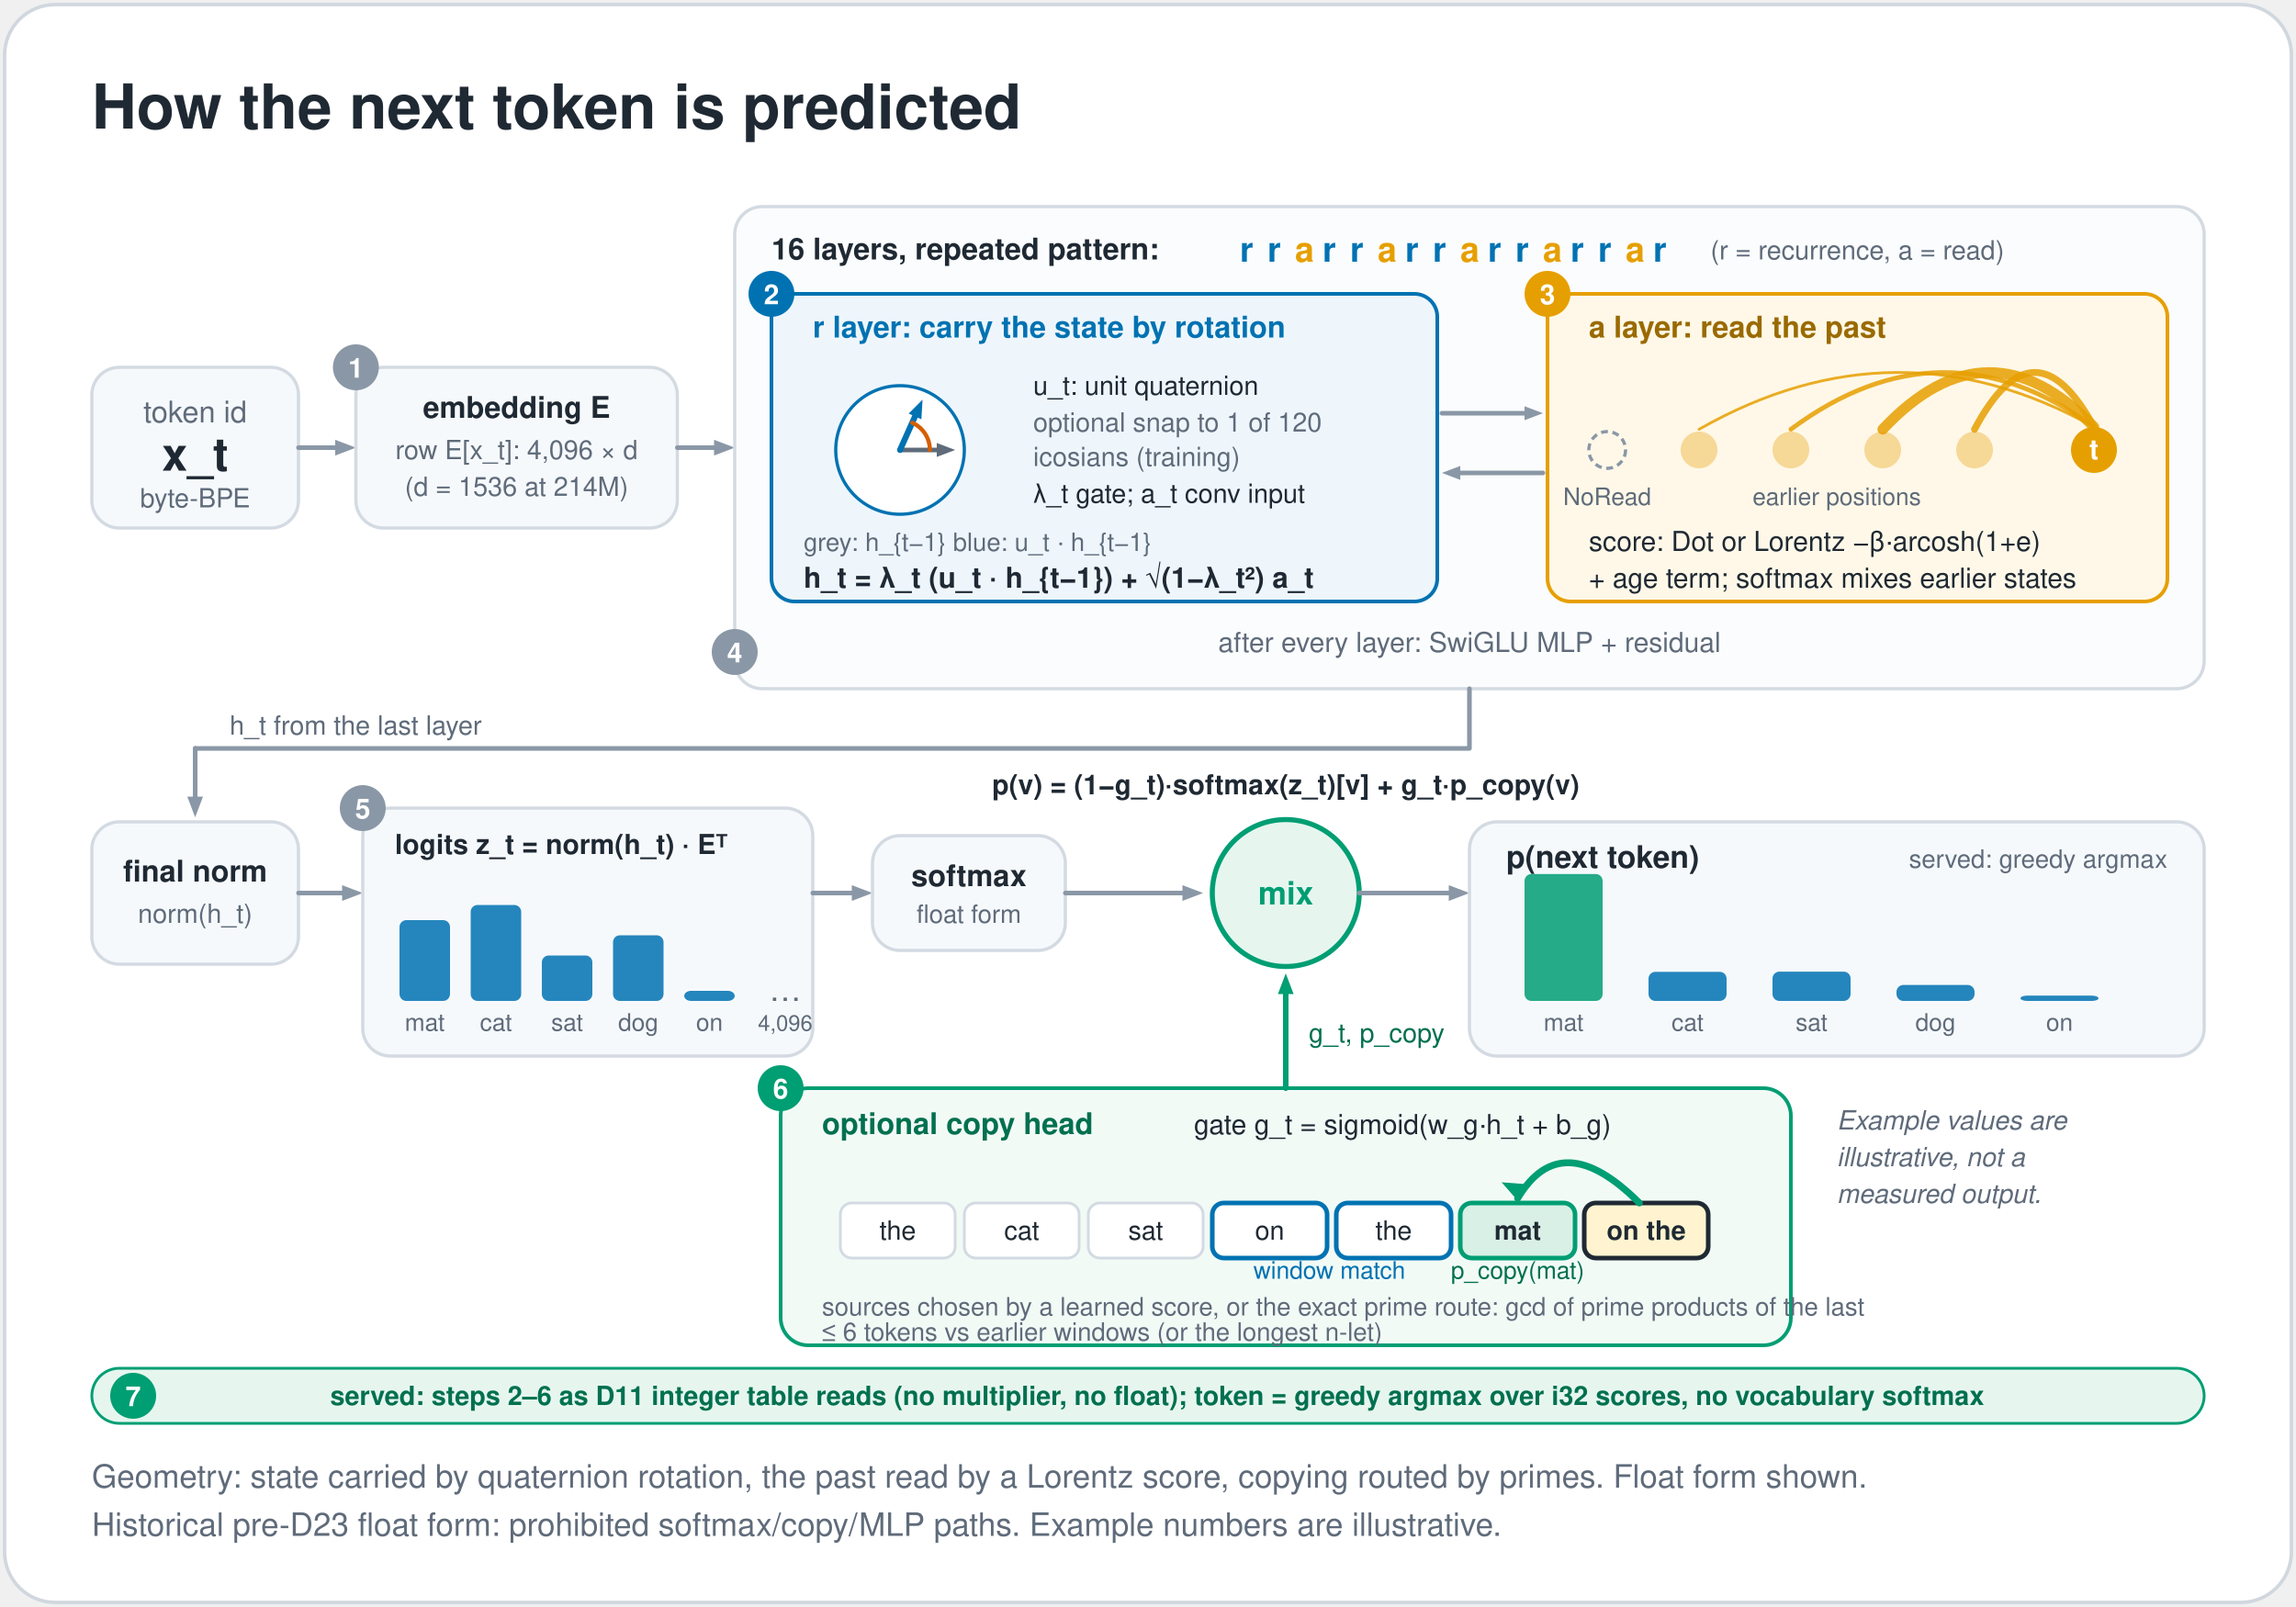
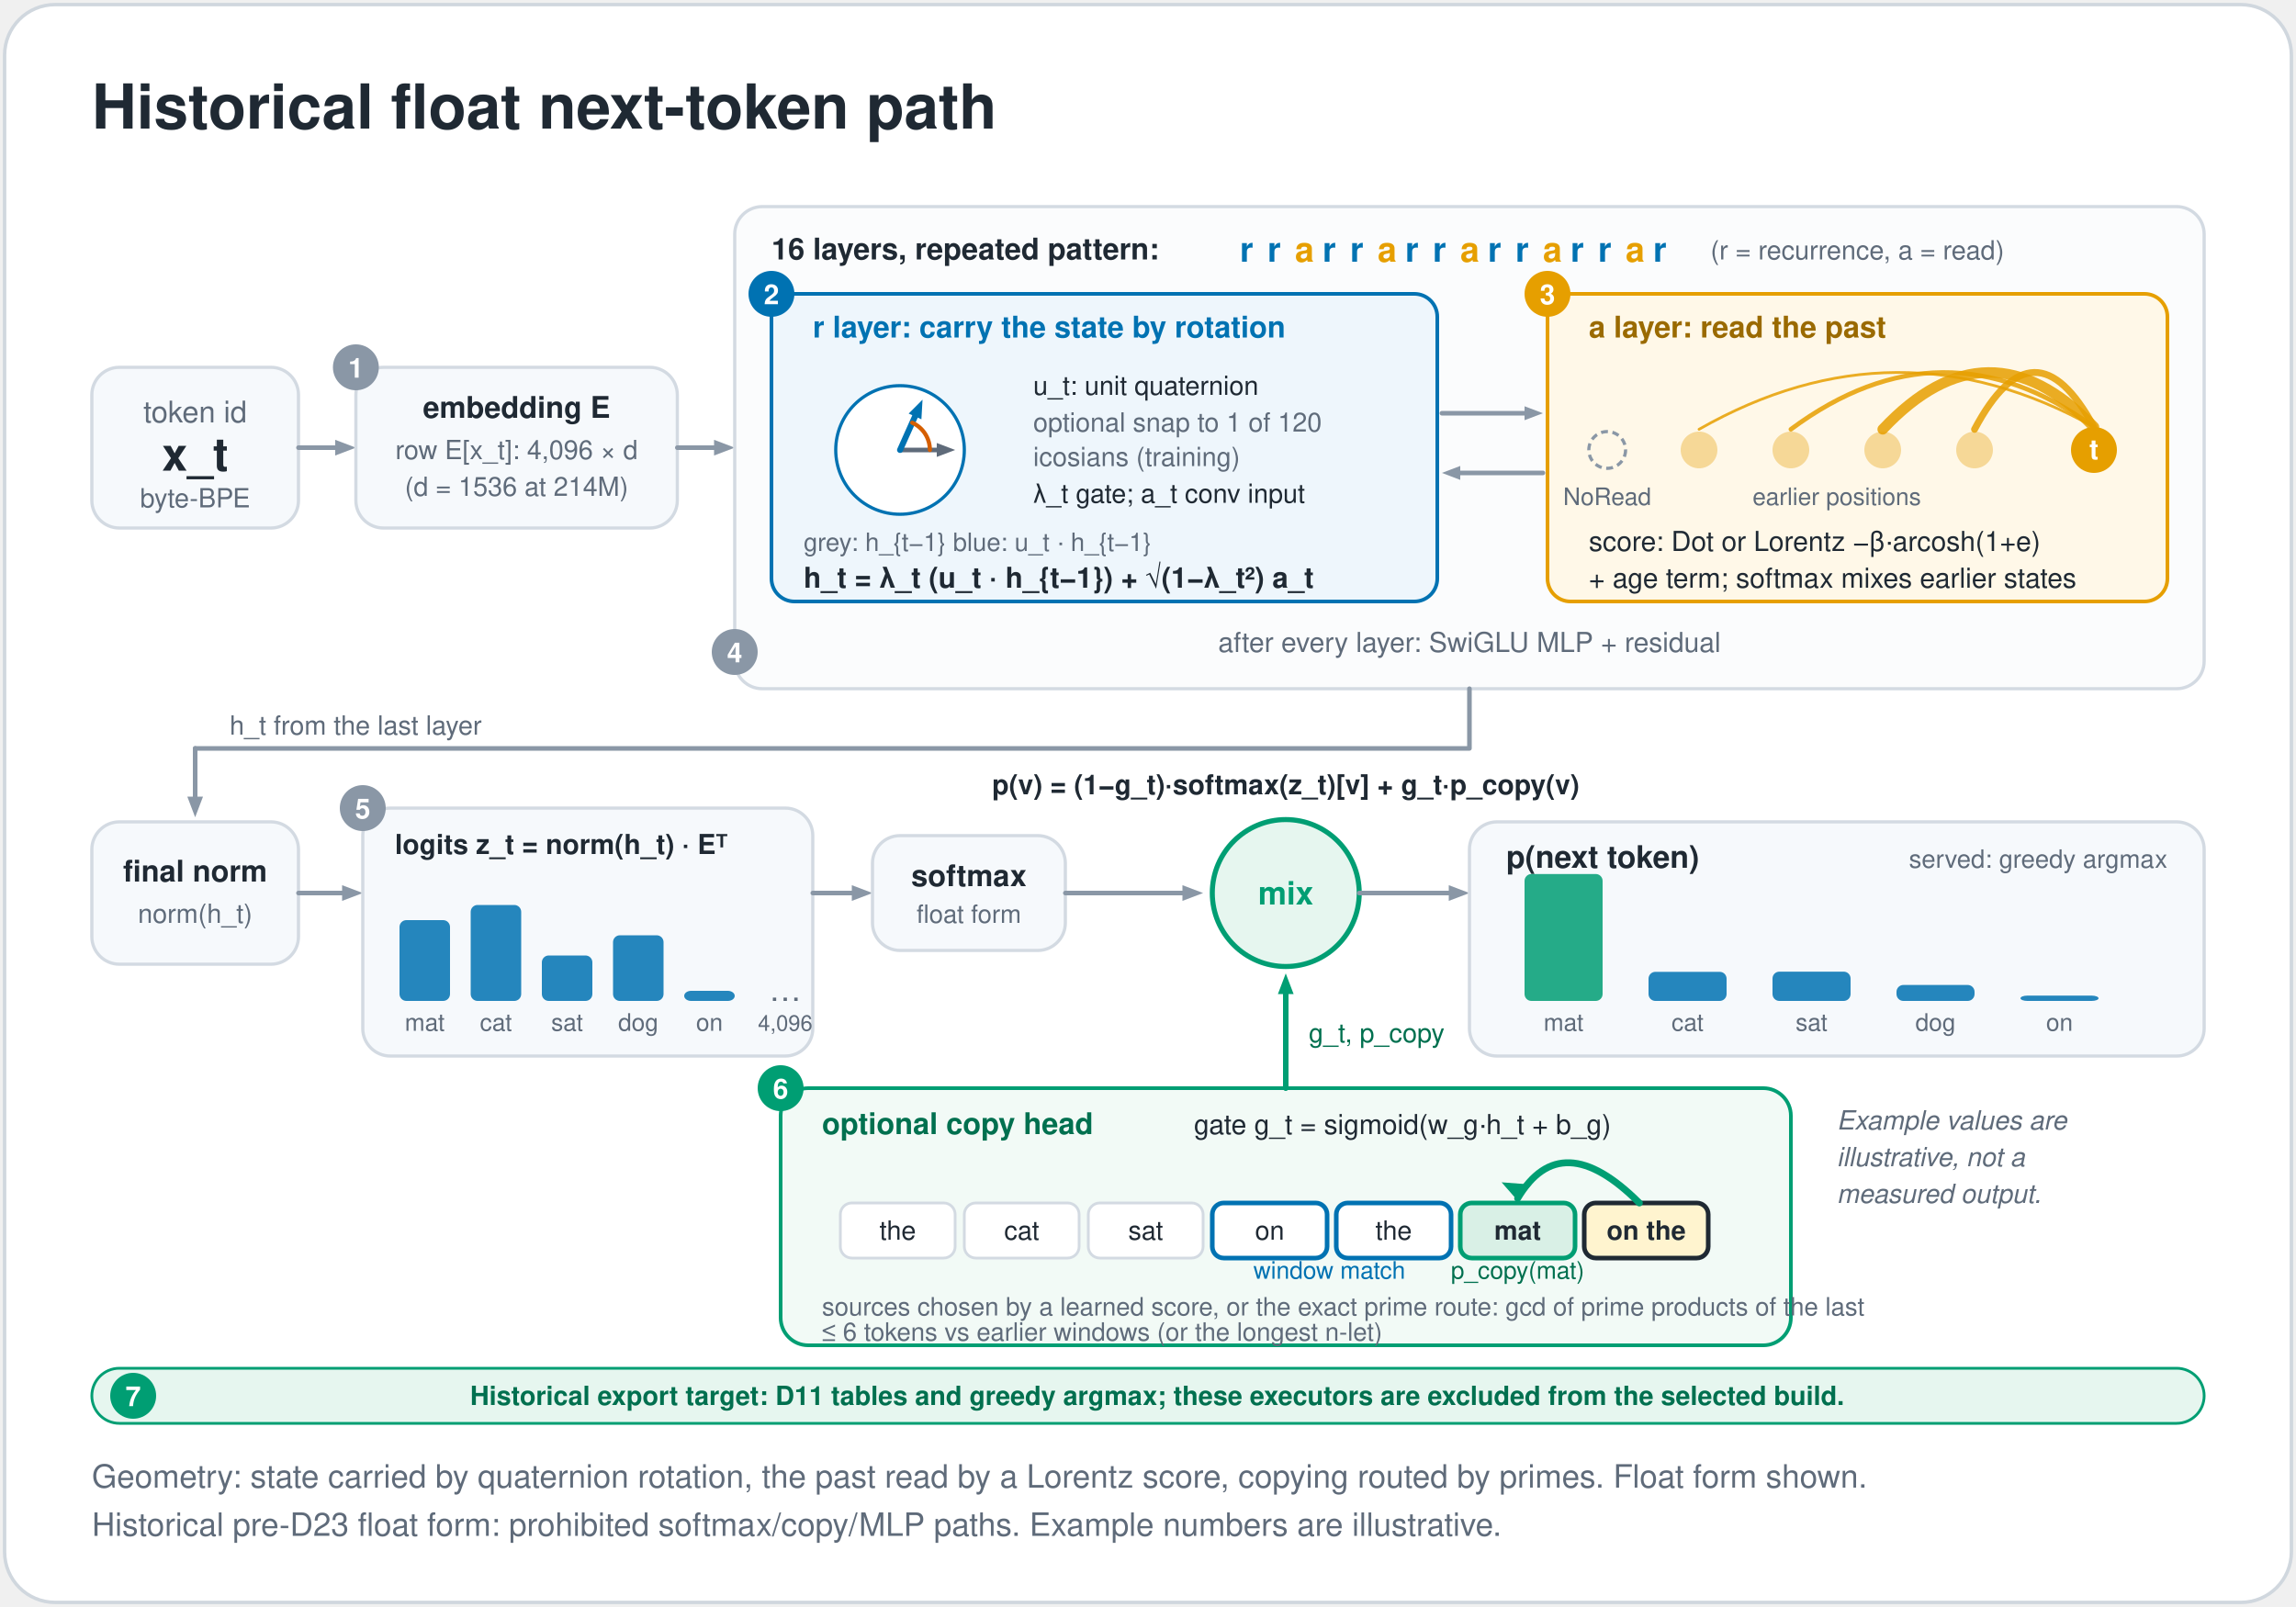
<svg xmlns="http://www.w3.org/2000/svg" viewBox="0 0 1000 700" width="900" height="630" role="img" aria-labelledby="t d" font-family="-apple-system, BlinkMacSystemFont, 'Segoe UI', Helvetica, Arial, 'DejaVu Sans', sans-serif">
  <rect x="2" y="2" width="996" height="696" rx="22" fill="#ffffff" stroke="#d0d7de" stroke-width="1.5" />
-   <text x="40" y="56" font-size="27" font-weight="700" fill="#1f2933">How the next token is predicted</text>
+   <text x="40" y="56" font-size="27" font-weight="700" fill="#1f2933">Historical float next-token path</text>
  <rect x="40" y="160" width="90" height="70" rx="12" fill="#f6f9fc" fill-opacity="1" stroke="#d3dae2" stroke-width="1.4" stroke-opacity="1" />
  <text x="85" y="184" font-size="13" fill="#5f6b7a" fill-opacity="1" text-anchor="middle" font-weight="normal">token id</text>
  <text x="85" y="205" font-size="20" fill="#1f2933" fill-opacity="1" text-anchor="middle" font-weight="bold">x_t</text>
  <text x="85" y="221" font-size="11.5" fill="#5f6b7a" fill-opacity="1" text-anchor="middle" font-weight="normal">byte-BPE</text>
  <line x1="130" y1="195" x2="149.6" y2="195" stroke="#8a97a6" stroke-width="2" stroke-opacity="1" stroke-linecap="round" />
  <polygon points="155,195 146,198.42 146,191.58" fill="#8a97a6" fill-opacity="1" />
  <rect x="155" y="160" width="140" height="70" rx="12" fill="#f6f9fc" fill-opacity="1" stroke="#d3dae2" stroke-width="1.4" stroke-opacity="1" />
  <text x="225" y="182" font-size="13" fill="#1f2933" fill-opacity="1" text-anchor="middle" font-weight="bold">embedding E</text>
  <text x="225" y="200" font-size="11.5" fill="#5f6b7a" fill-opacity="1" text-anchor="middle" font-weight="normal">row E[x_t]: 4,096 × d</text>
  <text x="225" y="216" font-size="11.5" fill="#5f6b7a" fill-opacity="1" text-anchor="middle" font-weight="normal">(d = 1536 at 214M)</text>
  <circle cx="155" cy="160" r="10" fill="#8a97a6" fill-opacity="1" stroke="none" stroke-width="1" stroke-opacity="1" />
  <text x="155" y="164.5" font-size="12" fill="#ffffff" fill-opacity="1" text-anchor="middle" font-weight="bold">1</text>
  <line x1="295" y1="195" x2="314.6" y2="195" stroke="#8a97a6" stroke-width="2" stroke-opacity="1" stroke-linecap="round" />
  <polygon points="320,195 311,198.42 311,191.58" fill="#8a97a6" fill-opacity="1" />
  <rect x="320" y="90" width="640" height="210" rx="12" fill="#fbfcfd" fill-opacity="1" stroke="#d3dae2" stroke-width="1.4" stroke-opacity="1" />
  <text x="336" y="113" font-size="13" fill="#1f2933" fill-opacity="1" text-anchor="start" font-weight="bold">16 layers, repeated pattern:</text>
  <text x="540" y="114" font-size="15" fill="#0072B2" fill-opacity="1" text-anchor="start" font-weight="bold">r</text>
  <text x="552" y="114" font-size="15" fill="#0072B2" fill-opacity="1" text-anchor="start" font-weight="bold">r</text>
  <text x="564" y="114" font-size="15" fill="#E69F00" fill-opacity="1" text-anchor="start" font-weight="bold">a</text>
  <text x="576" y="114" font-size="15" fill="#0072B2" fill-opacity="1" text-anchor="start" font-weight="bold">r</text>
  <text x="588" y="114" font-size="15" fill="#0072B2" fill-opacity="1" text-anchor="start" font-weight="bold">r</text>
  <text x="600" y="114" font-size="15" fill="#E69F00" fill-opacity="1" text-anchor="start" font-weight="bold">a</text>
  <text x="612" y="114" font-size="15" fill="#0072B2" fill-opacity="1" text-anchor="start" font-weight="bold">r</text>
  <text x="624" y="114" font-size="15" fill="#0072B2" fill-opacity="1" text-anchor="start" font-weight="bold">r</text>
  <text x="636" y="114" font-size="15" fill="#E69F00" fill-opacity="1" text-anchor="start" font-weight="bold">a</text>
  <text x="648" y="114" font-size="15" fill="#0072B2" fill-opacity="1" text-anchor="start" font-weight="bold">r</text>
  <text x="660" y="114" font-size="15" fill="#0072B2" fill-opacity="1" text-anchor="start" font-weight="bold">r</text>
  <text x="672" y="114" font-size="15" fill="#E69F00" fill-opacity="1" text-anchor="start" font-weight="bold">a</text>
  <text x="684" y="114" font-size="15" fill="#0072B2" fill-opacity="1" text-anchor="start" font-weight="bold">r</text>
  <text x="696" y="114" font-size="15" fill="#0072B2" fill-opacity="1" text-anchor="start" font-weight="bold">r</text>
  <text x="708" y="114" font-size="15" fill="#E69F00" fill-opacity="1" text-anchor="start" font-weight="bold">a</text>
  <text x="720" y="114" font-size="15" fill="#0072B2" fill-opacity="1" text-anchor="start" font-weight="bold">r</text>
  <text x="745" y="113" font-size="11.5" fill="#5f6b7a" fill-opacity="1" text-anchor="start" font-weight="normal">(r = recurrence, a = read)</text>
  <rect x="336" y="128" width="290" height="134" rx="10" fill="#eef6fc" fill-opacity="1" stroke="#0072B2" stroke-width="1.6" stroke-opacity="1" />
  <circle cx="336" cy="128" r="10" fill="#0072B2" fill-opacity="1" stroke="none" stroke-width="1" stroke-opacity="1" />
  <text x="336" y="132.5" font-size="12" fill="#ffffff" fill-opacity="1" text-anchor="middle" font-weight="bold">2</text>
  <text x="354" y="147" font-size="13" fill="#0072B2" fill-opacity="1" text-anchor="start" font-weight="bold">r layer: carry the state by rotation</text>
  <circle cx="392" cy="196" r="28" fill="#ffffff" fill-opacity="1" stroke="#0072B2" stroke-width="1.4" stroke-opacity="1" />
  <line x1="392" y1="196" x2="411.2" y2="196" stroke="#5f6b7a" stroke-width="2" stroke-opacity="1" stroke-linecap="round" />
  <polygon points="416,196 408,199.04 408,192.96" fill="#5f6b7a" fill-opacity="1" />
  <line x1="392" y1="196" x2="399.84" y2="178.47" stroke="#0072B2" stroke-width="2.6" stroke-opacity="1" stroke-linecap="round" />
  <polygon points="401.8,174.09 401.31,182.64 395.76,180.15" fill="#0072B2" fill-opacity="1" />
  <path d="M405 196A13 13 0 0 0 397.31 184.13" fill="none" fill-opacity="1" stroke="#D55E00" stroke-width="1.8" stroke-opacity="1" stroke-linecap="round" stroke-linejoin="round" />
  <text x="450" y="172" font-size="11.5" fill="#1f2933" fill-opacity="1" text-anchor="start" font-weight="normal">u_t: unit quaternion</text>
  <text x="450" y="188" font-size="11.5" fill="#5f6b7a" fill-opacity="1" text-anchor="start" font-weight="normal">optional snap to 1 of 120</text>
  <text x="450" y="203" font-size="11.5" fill="#5f6b7a" fill-opacity="1" text-anchor="start" font-weight="normal">icosians (training)</text>
  <text x="450" y="219" font-size="11.5" fill="#1f2933" fill-opacity="1" text-anchor="start" font-weight="normal">λ_t gate; a_t conv input</text>
  <text x="350" y="240" font-size="11" fill="#5f6b7a" fill-opacity="1" text-anchor="start" font-weight="normal">grey: h_{t−1}    blue: u_t · h_{t−1}</text>
  <text x="350" y="256" font-size="12.5" fill="#1f2933" fill-opacity="1" text-anchor="start" font-weight="bold">h_t = λ_t (u_t · h_{t−1}) + √(1−λ_t²) a_t</text>
  <line x1="628" y1="180" x2="667.2" y2="180" stroke="#8a97a6" stroke-width="2" stroke-opacity="1" stroke-linecap="round" />
  <polygon points="672,180 664,183.04 664,176.96" fill="#8a97a6" fill-opacity="1" />
  <line x1="672" y1="206" x2="632.8" y2="206" stroke="#8a97a6" stroke-width="2" stroke-opacity="1" stroke-linecap="round" />
  <polygon points="628,206 636,202.96 636,209.04" fill="#8a97a6" fill-opacity="1" />
  <rect x="674" y="128" width="270" height="134" rx="10" fill="#fff8e8" fill-opacity="1" stroke="#E69F00" stroke-width="1.6" stroke-opacity="1" />
  <circle cx="674" cy="128" r="10" fill="#E69F00" fill-opacity="1" stroke="none" stroke-width="1" stroke-opacity="1" />
  <text x="674" y="132.5" font-size="12" fill="#ffffff" fill-opacity="1" text-anchor="middle" font-weight="bold">3</text>
  <text x="692" y="147" font-size="13" fill="#9a6a00" fill-opacity="1" text-anchor="start" font-weight="bold">a layer: read the past</text>
  <circle cx="700" cy="196" r="8" fill="none" stroke="#8a97a6" stroke-width="1.4" stroke-dasharray="3 2" />
  <circle cx="740" cy="196" r="8" fill="#E69F00" fill-opacity="0.35" stroke="none" stroke-width="1" stroke-opacity="1" />
  <circle cx="780" cy="196" r="8" fill="#E69F00" fill-opacity="0.35" stroke="none" stroke-width="1" stroke-opacity="1" />
  <circle cx="820" cy="196" r="8" fill="#E69F00" fill-opacity="0.35" stroke="none" stroke-width="1" stroke-opacity="1" />
  <circle cx="860" cy="196" r="8" fill="#E69F00" fill-opacity="0.35" stroke="none" stroke-width="1" stroke-opacity="1" />
  <circle cx="912" cy="196" r="10" fill="#E69F00" fill-opacity="1" stroke="none" stroke-width="1" stroke-opacity="1" />
  <text x="912" y="200" font-size="12" fill="#ffffff" fill-opacity="1" text-anchor="middle" font-weight="bold">t</text>
  <path d="M912 186Q826 138 740 187" fill="none" fill-opacity="1" stroke="#E69F00" stroke-width="1.2" stroke-opacity="0.85" stroke-linecap="round" stroke-linejoin="round" />
  <path d="M912 186Q846 138 780 187" fill="none" fill-opacity="1" stroke="#E69F00" stroke-width="2" stroke-opacity="0.85" stroke-linecap="round" stroke-linejoin="round" />
  <path d="M912 186Q866 138 820 187" fill="none" fill-opacity="1" stroke="#E69F00" stroke-width="4.6" stroke-opacity="0.85" stroke-linecap="round" stroke-linejoin="round" />
  <path d="M912 186Q886 138 860 187" fill="none" fill-opacity="1" stroke="#E69F00" stroke-width="3" stroke-opacity="0.85" stroke-linecap="round" stroke-linejoin="round" />
  <text x="700" y="220" font-size="10.5" fill="#5f6b7a" fill-opacity="1" text-anchor="middle" font-weight="normal">NoRead</text>
  <text x="800" y="220" font-size="10.5" fill="#5f6b7a" fill-opacity="1" text-anchor="middle" font-weight="normal">earlier positions</text>
  <text x="692" y="240" font-size="12" fill="#1f2933" fill-opacity="1" text-anchor="start" font-weight="normal">score: Dot or Lorentz −β·arcosh(1+e)</text>
  <text x="692" y="256" font-size="12" fill="#1f2933" fill-opacity="1" text-anchor="start" font-weight="normal">+ age term; softmax mixes earlier states</text>
  <text x="640" y="284" font-size="12" fill="#5f6b7a" fill-opacity="1" text-anchor="middle" font-weight="normal">after every layer: SwiGLU MLP + residual</text>
  <circle cx="320" cy="284" r="10" fill="#8a97a6" fill-opacity="1" stroke="none" stroke-width="1" stroke-opacity="1" />
  <text x="320" y="288.5" font-size="12" fill="#ffffff" fill-opacity="1" text-anchor="middle" font-weight="bold">4</text>
  <path d="M640 300L640 326L85 326" fill="none" fill-opacity="1" stroke="#8a97a6" stroke-width="2" stroke-opacity="1" stroke-linecap="round" stroke-linejoin="round" />
  <line x1="85" y1="326" x2="85" y2="350.6" stroke="#8a97a6" stroke-width="2" stroke-opacity="1" stroke-linecap="round" />
  <polygon points="85,356 81.58,347 88.42,347" fill="#8a97a6" fill-opacity="1" />
  <text x="100" y="320" font-size="11.5" fill="#5f6b7a" fill-opacity="1" text-anchor="start" font-weight="normal">h_t from the last layer</text>
  <rect x="40" y="358" width="90" height="62" rx="12" fill="#f6f9fc" fill-opacity="1" stroke="#d3dae2" stroke-width="1.4" stroke-opacity="1" />
  <text x="85" y="384" font-size="13" fill="#1f2933" fill-opacity="1" text-anchor="middle" font-weight="bold">final norm</text>
  <text x="85" y="402" font-size="11.5" fill="#5f6b7a" fill-opacity="1" text-anchor="middle" font-weight="normal">norm(h_t)</text>
  <line x1="130" y1="389" x2="152.6" y2="389" stroke="#8a97a6" stroke-width="2" stroke-opacity="1" stroke-linecap="round" />
  <polygon points="158,389 149,392.42 149,385.58" fill="#8a97a6" fill-opacity="1" />
  <rect x="158" y="352" width="196" height="108" rx="12" fill="#f6f9fc" fill-opacity="1" stroke="#d3dae2" stroke-width="1.4" stroke-opacity="1" />
  <circle cx="158" cy="352" r="10" fill="#8a97a6" fill-opacity="1" stroke="none" stroke-width="1" stroke-opacity="1" />
  <text x="158" y="356.5" font-size="12" fill="#ffffff" fill-opacity="1" text-anchor="middle" font-weight="bold">5</text>
  <text x="172" y="372" font-size="12" fill="#1f2933" fill-opacity="1" text-anchor="start" font-weight="bold">logits z_t = norm(h_t) · Eᵀ</text>
  <rect x="174" y="400.8" width="22" height="35.2" rx="3" fill="#0072B2" fill-opacity="0.85" stroke="none" stroke-width="1" stroke-opacity="1" />
  <text x="185" y="449" font-size="10.5" fill="#5f6b7a" fill-opacity="1" text-anchor="middle" font-weight="normal">mat</text>
  <rect x="205" y="394.2" width="22" height="41.8" rx="3" fill="#0072B2" fill-opacity="0.85" stroke="none" stroke-width="1" stroke-opacity="1" />
  <text x="216" y="449" font-size="10.5" fill="#5f6b7a" fill-opacity="1" text-anchor="middle" font-weight="normal">cat</text>
  <rect x="236" y="416.2" width="22" height="19.8" rx="3" fill="#0072B2" fill-opacity="0.85" stroke="none" stroke-width="1" stroke-opacity="1" />
  <text x="247" y="449" font-size="10.5" fill="#5f6b7a" fill-opacity="1" text-anchor="middle" font-weight="normal">sat</text>
  <rect x="267" y="407.4" width="22" height="28.6" rx="3" fill="#0072B2" fill-opacity="0.85" stroke="none" stroke-width="1" stroke-opacity="1" />
  <text x="278" y="449" font-size="10.5" fill="#5f6b7a" fill-opacity="1" text-anchor="middle" font-weight="normal">dog</text>
  <rect x="298" y="431.6" width="22" height="4.4" rx="3" fill="#0072B2" fill-opacity="0.85" stroke="none" stroke-width="1" stroke-opacity="1" />
  <text x="309" y="449" font-size="10.5" fill="#5f6b7a" fill-opacity="1" text-anchor="middle" font-weight="normal">on</text>
  <text x="342" y="436" font-size="14" fill="#5f6b7a" fill-opacity="1" text-anchor="middle" font-weight="normal">…</text>
  <text x="342" y="449" font-size="9.5" fill="#5f6b7a" fill-opacity="1" text-anchor="middle" font-weight="normal">4,096</text>
  <line x1="354" y1="389" x2="374.6" y2="389" stroke="#8a97a6" stroke-width="2" stroke-opacity="1" stroke-linecap="round" />
  <polygon points="380,389 371,392.42 371,385.58" fill="#8a97a6" fill-opacity="1" />
  <rect x="380" y="364" width="84" height="50" rx="12" fill="#f6f9fc" fill-opacity="1" stroke="#d3dae2" stroke-width="1.4" stroke-opacity="1" />
  <text x="422" y="386" font-size="13" fill="#1f2933" fill-opacity="1" text-anchor="middle" font-weight="bold">softmax</text>
  <text x="422" y="402" font-size="11" fill="#5f6b7a" fill-opacity="1" text-anchor="middle" font-weight="normal">float form</text>
  <line x1="464" y1="389" x2="518.6" y2="389" stroke="#8a97a6" stroke-width="2" stroke-opacity="1" stroke-linecap="round" />
  <polygon points="524,389 515,392.42 515,385.58" fill="#8a97a6" fill-opacity="1" />
  <circle cx="560" cy="389" r="32" fill="#e6f6ef" fill-opacity="1" stroke="#009E73" stroke-width="2.2" stroke-opacity="1" />
  <text x="560" y="394" font-size="14" fill="#009E73" fill-opacity="1" text-anchor="middle" font-weight="bold">mix</text>
  <text x="560" y="346" font-size="12" fill="#1f2933" fill-opacity="1" text-anchor="middle" font-weight="bold">p(v) = (1−g_t)·softmax(z_t)[v] + g_t·p_copy(v)</text>
  <line x1="592" y1="389" x2="634.6" y2="389" stroke="#8a97a6" stroke-width="2" stroke-opacity="1" stroke-linecap="round" />
  <polygon points="640,389 631,392.42 631,385.58" fill="#8a97a6" fill-opacity="1" />
  <rect x="640" y="358" width="320" height="102" rx="12" fill="#f6f9fc" fill-opacity="1" stroke="#d3dae2" stroke-width="1.4" stroke-opacity="1" />
  <text x="656" y="378" font-size="13.5" fill="#1f2933" fill-opacity="1" text-anchor="start" font-weight="bold">p(next token)</text>
  <rect x="664" y="380.71" width="34" height="55.29" rx="3" fill="#009E73" fill-opacity="0.85" stroke="none" stroke-width="1" stroke-opacity="1" />
  <text x="681" y="449" font-size="10.5" fill="#5f6b7a" fill-opacity="1" text-anchor="middle" font-weight="normal">mat</text>
  <rect x="718" y="423.32" width="34" height="12.68" rx="3" fill="#0072B2" fill-opacity="0.85" stroke="none" stroke-width="1" stroke-opacity="1" />
  <text x="735" y="449" font-size="10.5" fill="#5f6b7a" fill-opacity="1" text-anchor="middle" font-weight="normal">cat</text>
  <rect x="772" y="423.24" width="34" height="12.76" rx="3" fill="#0072B2" fill-opacity="0.85" stroke="none" stroke-width="1" stroke-opacity="1" />
  <text x="789" y="449" font-size="10.5" fill="#5f6b7a" fill-opacity="1" text-anchor="middle" font-weight="normal">sat</text>
  <rect x="826" y="429.04" width="34" height="6.96" rx="3" fill="#0072B2" fill-opacity="0.85" stroke="none" stroke-width="1" stroke-opacity="1" />
  <text x="843" y="449" font-size="10.5" fill="#5f6b7a" fill-opacity="1" text-anchor="middle" font-weight="normal">dog</text>
  <rect x="880" y="433.68" width="34" height="2.32" rx="3" fill="#0072B2" fill-opacity="0.85" stroke="none" stroke-width="1" stroke-opacity="1" />
  <text x="897" y="449" font-size="10.5" fill="#5f6b7a" fill-opacity="1" text-anchor="middle" font-weight="normal">on</text>
  <text x="944" y="378" font-size="11" fill="#5f6b7a" fill-opacity="1" text-anchor="end" font-weight="normal">served: greedy argmax</text>
  <rect x="340" y="474" width="440" height="112" rx="12" fill="#f2faf6" fill-opacity="1" stroke="#009E73" stroke-width="1.6" stroke-opacity="1" />
  <circle cx="340" cy="474" r="10" fill="#009E73" fill-opacity="1" stroke="none" stroke-width="1" stroke-opacity="1" />
  <text x="340" y="478.5" font-size="12" fill="#ffffff" fill-opacity="1" text-anchor="middle" font-weight="bold">6</text>
  <text x="358" y="494" font-size="13" fill="#00704f" fill-opacity="1" text-anchor="start" font-weight="bold">optional copy head</text>
  <text x="520" y="494" font-size="12" fill="#1f2933" fill-opacity="1" text-anchor="start" font-weight="normal">gate g_t = sigmoid(w_g·h_t + b_g)</text>
  <rect x="366" y="524" width="50" height="24" rx="5" fill="#ffffff" fill-opacity="1" stroke="#d3dae2" stroke-width="1.2" stroke-opacity="1" />
  <text x="391" y="540" font-size="11.5" fill="#1f2933" fill-opacity="1" text-anchor="middle" font-weight="normal">the</text>
  <rect x="420" y="524" width="50" height="24" rx="5" fill="#ffffff" fill-opacity="1" stroke="#d3dae2" stroke-width="1.2" stroke-opacity="1" />
  <text x="445" y="540" font-size="11.5" fill="#1f2933" fill-opacity="1" text-anchor="middle" font-weight="normal">cat</text>
  <rect x="474" y="524" width="50" height="24" rx="5" fill="#ffffff" fill-opacity="1" stroke="#d3dae2" stroke-width="1.2" stroke-opacity="1" />
  <text x="499" y="540" font-size="11.5" fill="#1f2933" fill-opacity="1" text-anchor="middle" font-weight="normal">sat</text>
  <rect x="528" y="524" width="50" height="24" rx="5" fill="#ffffff" fill-opacity="1" stroke="#0072B2" stroke-width="2" stroke-opacity="1" />
  <text x="553" y="540" font-size="11.5" fill="#1f2933" fill-opacity="1" text-anchor="middle" font-weight="normal">on</text>
  <rect x="582" y="524" width="50" height="24" rx="5" fill="#ffffff" fill-opacity="1" stroke="#0072B2" stroke-width="2" stroke-opacity="1" />
  <text x="607" y="540" font-size="11.5" fill="#1f2933" fill-opacity="1" text-anchor="middle" font-weight="normal">the</text>
  <rect x="636" y="524" width="50" height="24" rx="5" fill="#d9f0e6" fill-opacity="1" stroke="#009E73" stroke-width="2" stroke-opacity="1" />
  <text x="661" y="540" font-size="11.5" fill="#1f2933" fill-opacity="1" text-anchor="middle" font-weight="bold">mat</text>
  <rect x="690" y="524" width="54" height="24" rx="5" fill="#fff4cf" fill-opacity="1" stroke="#1f2933" stroke-width="2" stroke-opacity="1" />
  <text x="717" y="540" font-size="11.5" fill="#1f2933" fill-opacity="1" text-anchor="middle" font-weight="bold">on the</text>
  <path d="M714 524Q680 490 661 522" fill="none" fill-opacity="1" stroke="#009E73" stroke-width="3" stroke-opacity="1" stroke-linecap="round" stroke-linejoin="round" />
  <polygon points="661,523 654,515 667,516" fill="#009E73" />
  <text x="661" y="557" font-size="10.5" fill="#00704f" fill-opacity="1" text-anchor="middle" font-weight="normal">p_copy(mat)</text>
  <text x="579" y="557" font-size="10.5" fill="#0072B2" fill-opacity="1" text-anchor="middle" font-weight="normal">window match</text>
  <text x="358" y="573" font-size="11" fill="#5f6b7a" fill-opacity="1" text-anchor="start" font-weight="normal">sources chosen by a learned score, or the exact prime route: gcd of prime products of the last</text>
  <text x="358" y="584" font-size="11" fill="#5f6b7a" fill-opacity="1" text-anchor="start" font-weight="normal">≤ 6 tokens vs earlier windows (or the longest n-let)</text>
  <line x1="560" y1="474" x2="560" y2="429.4" stroke="#009E73" stroke-width="2.4" stroke-opacity="1" stroke-linecap="round" />
  <polygon points="560,424 563.42,433 556.58,433" fill="#009E73" fill-opacity="1" />
  <text x="570" y="454" font-size="11.5" fill="#00704f" fill-opacity="1" text-anchor="start" font-weight="normal">g_t, p_copy</text>
  <text x="800" y="492" font-size="11.5" fill="#5f6b7a" fill-opacity="1" text-anchor="start" font-weight="normal" font-style="italic">Example values are</text>
  <text x="800" y="508" font-size="11.5" fill="#5f6b7a" fill-opacity="1" text-anchor="start" font-weight="normal" font-style="italic">illustrative, not a</text>
  <text x="800" y="524" font-size="11.5" fill="#5f6b7a" fill-opacity="1" text-anchor="start" font-weight="normal" font-style="italic">measured output.</text>
  <rect x="40" y="596" width="920" height="24" rx="12" fill="#e6f6ef" fill-opacity="1" stroke="#009E73" stroke-width="1.2" stroke-opacity="1" />
  <circle cx="58" cy="608" r="10" fill="#009E73" fill-opacity="1" stroke="none" stroke-width="1" stroke-opacity="1" />
  <text x="58" y="612.5" font-size="12" fill="#ffffff" fill-opacity="1" text-anchor="middle" font-weight="bold">7</text>
-   <text x="504" y="612" font-size="11.5" fill="#00704f" fill-opacity="1" text-anchor="middle" font-weight="bold">served: steps 2–6 as D11 integer table reads (no multiplier, no float); token = greedy argmax over i32 scores, no vocabulary softmax</text>
+   <text x="504" y="612" font-size="11.5" fill="#00704f" fill-opacity="1" text-anchor="middle" font-weight="bold">Historical export target: D11 tables and greedy argmax; these executors are excluded from the selected build.</text>
  <text x="40" y="648" font-size="14" fill="#5f6b7a">Geometry: state carried by quaternion rotation, the past read by a Lorentz score, copying routed by primes. Float form shown.</text>
  <text x="40" y="669" font-size="14" fill="#5f6b7a">Historical pre-D23 float form: prohibited softmax/copy/MLP paths. Example numbers are illustrative.</text>
</svg>
